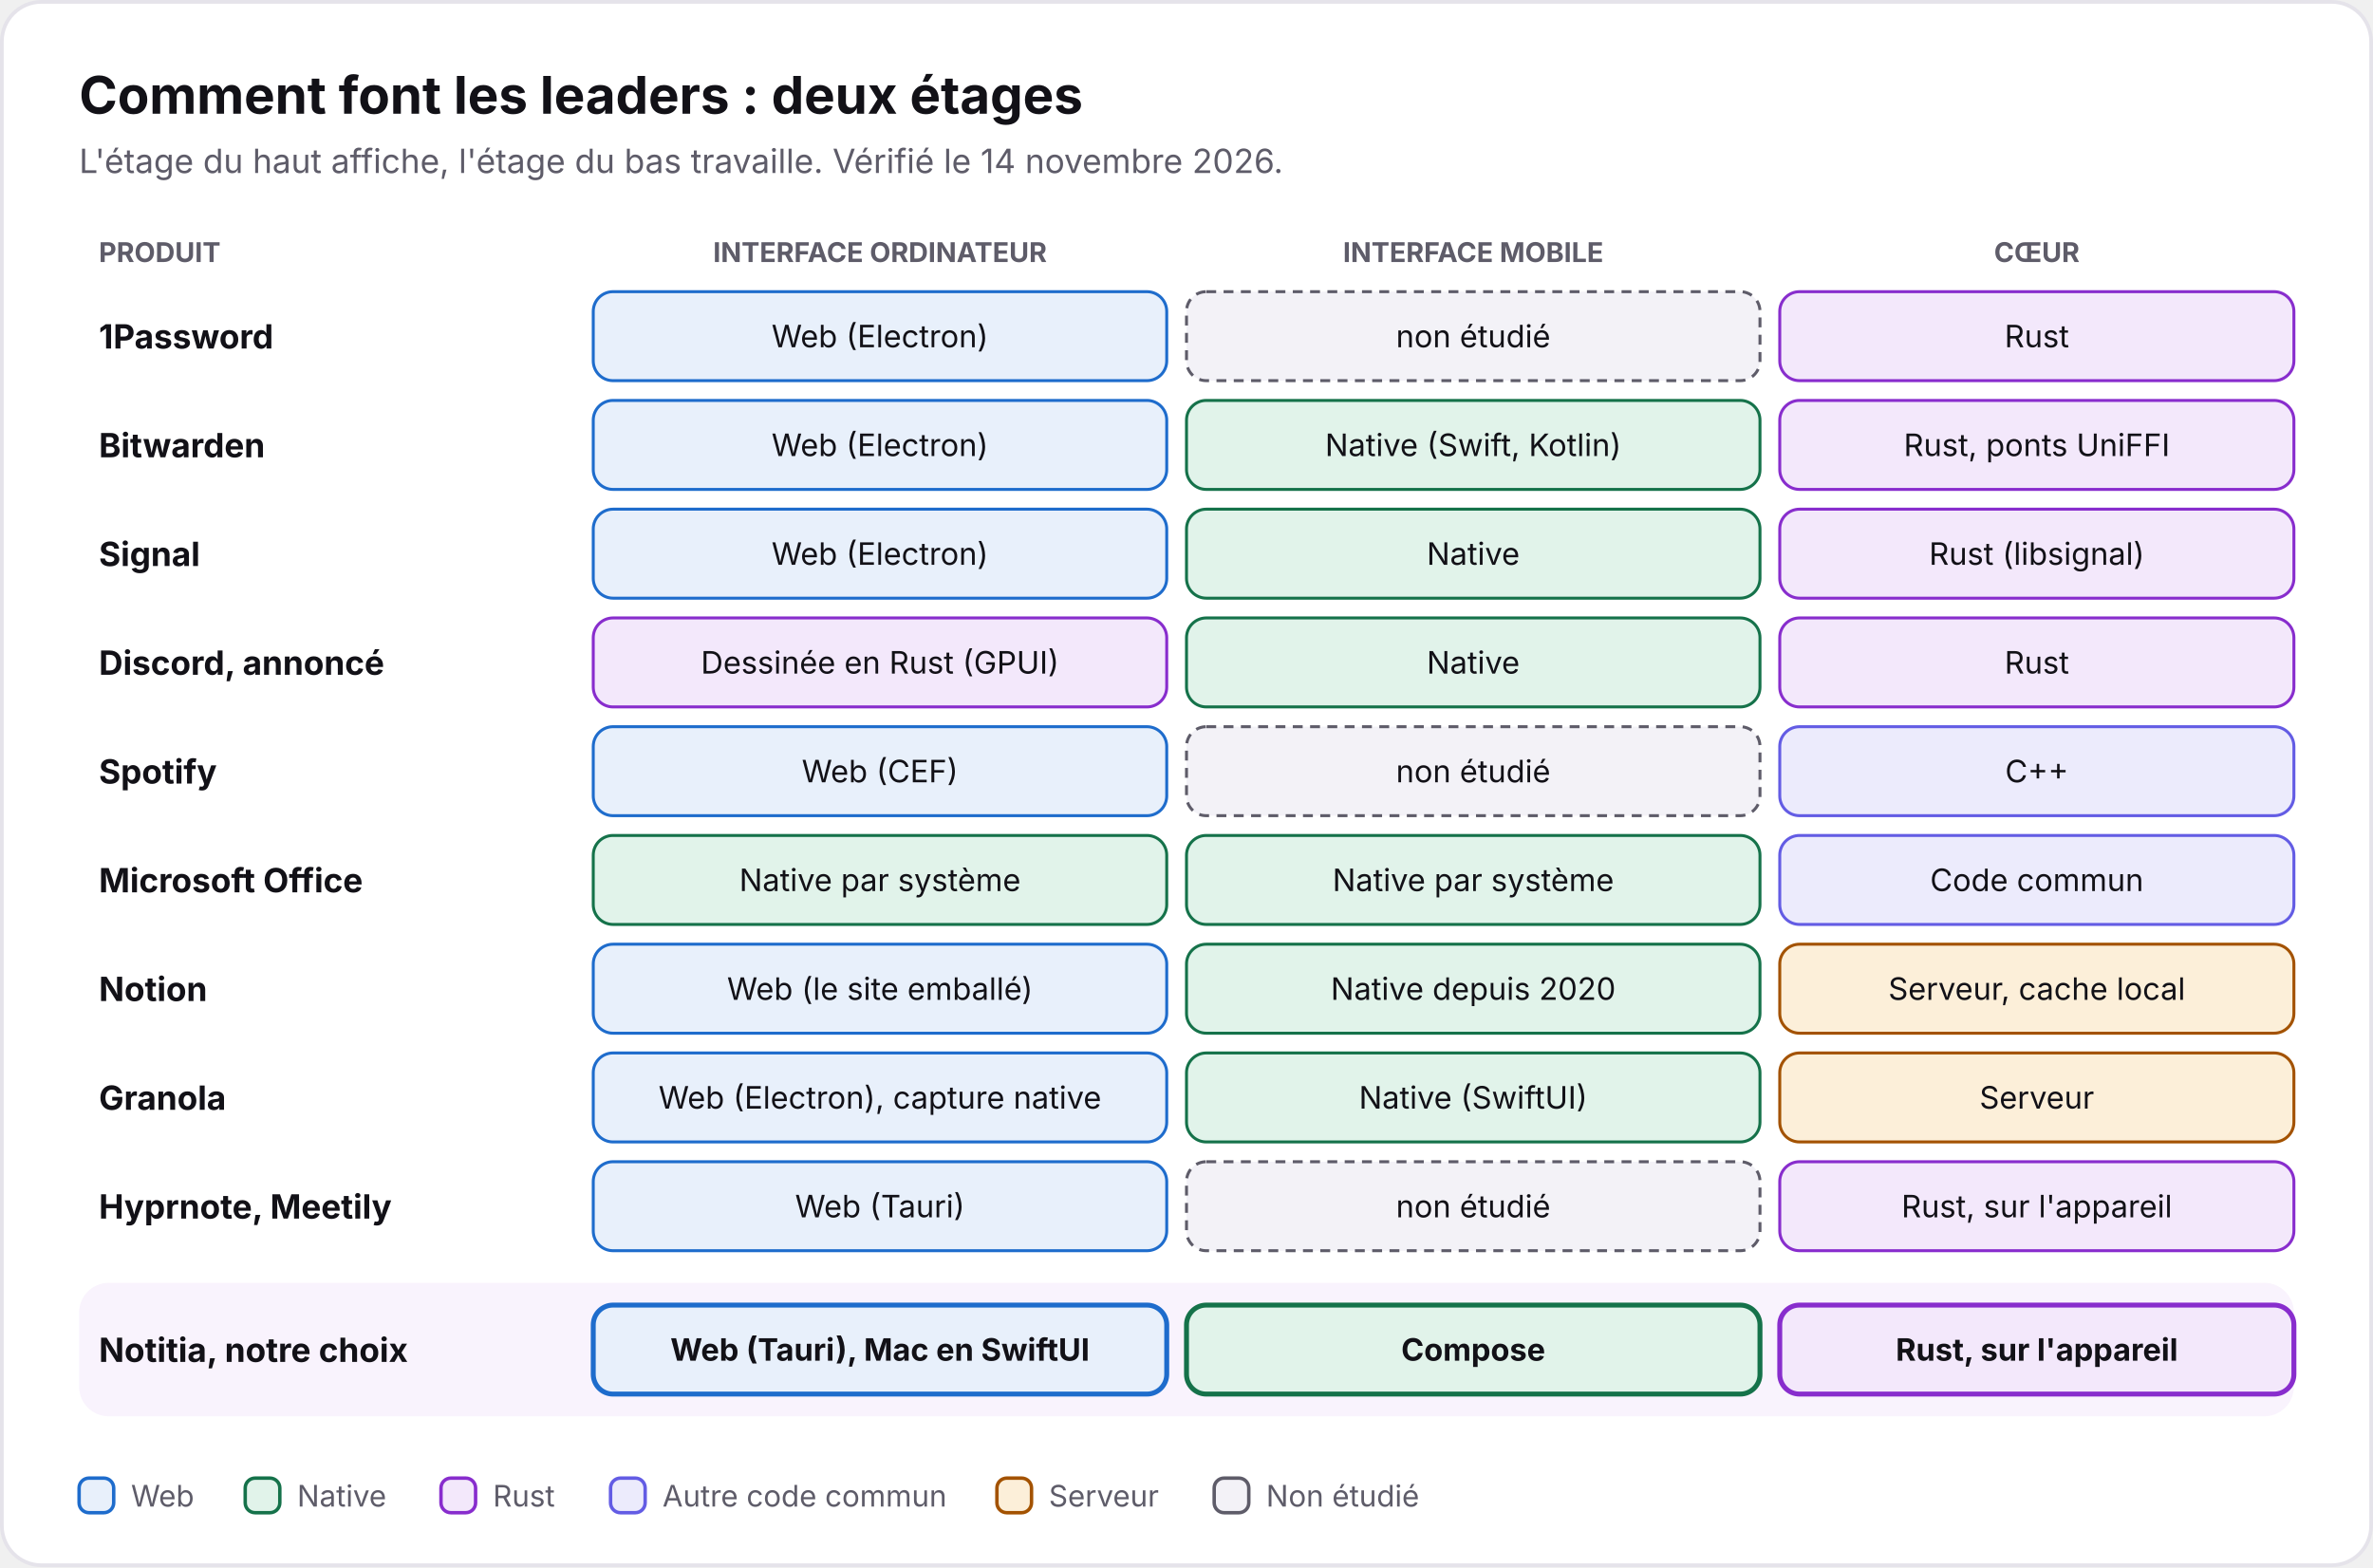
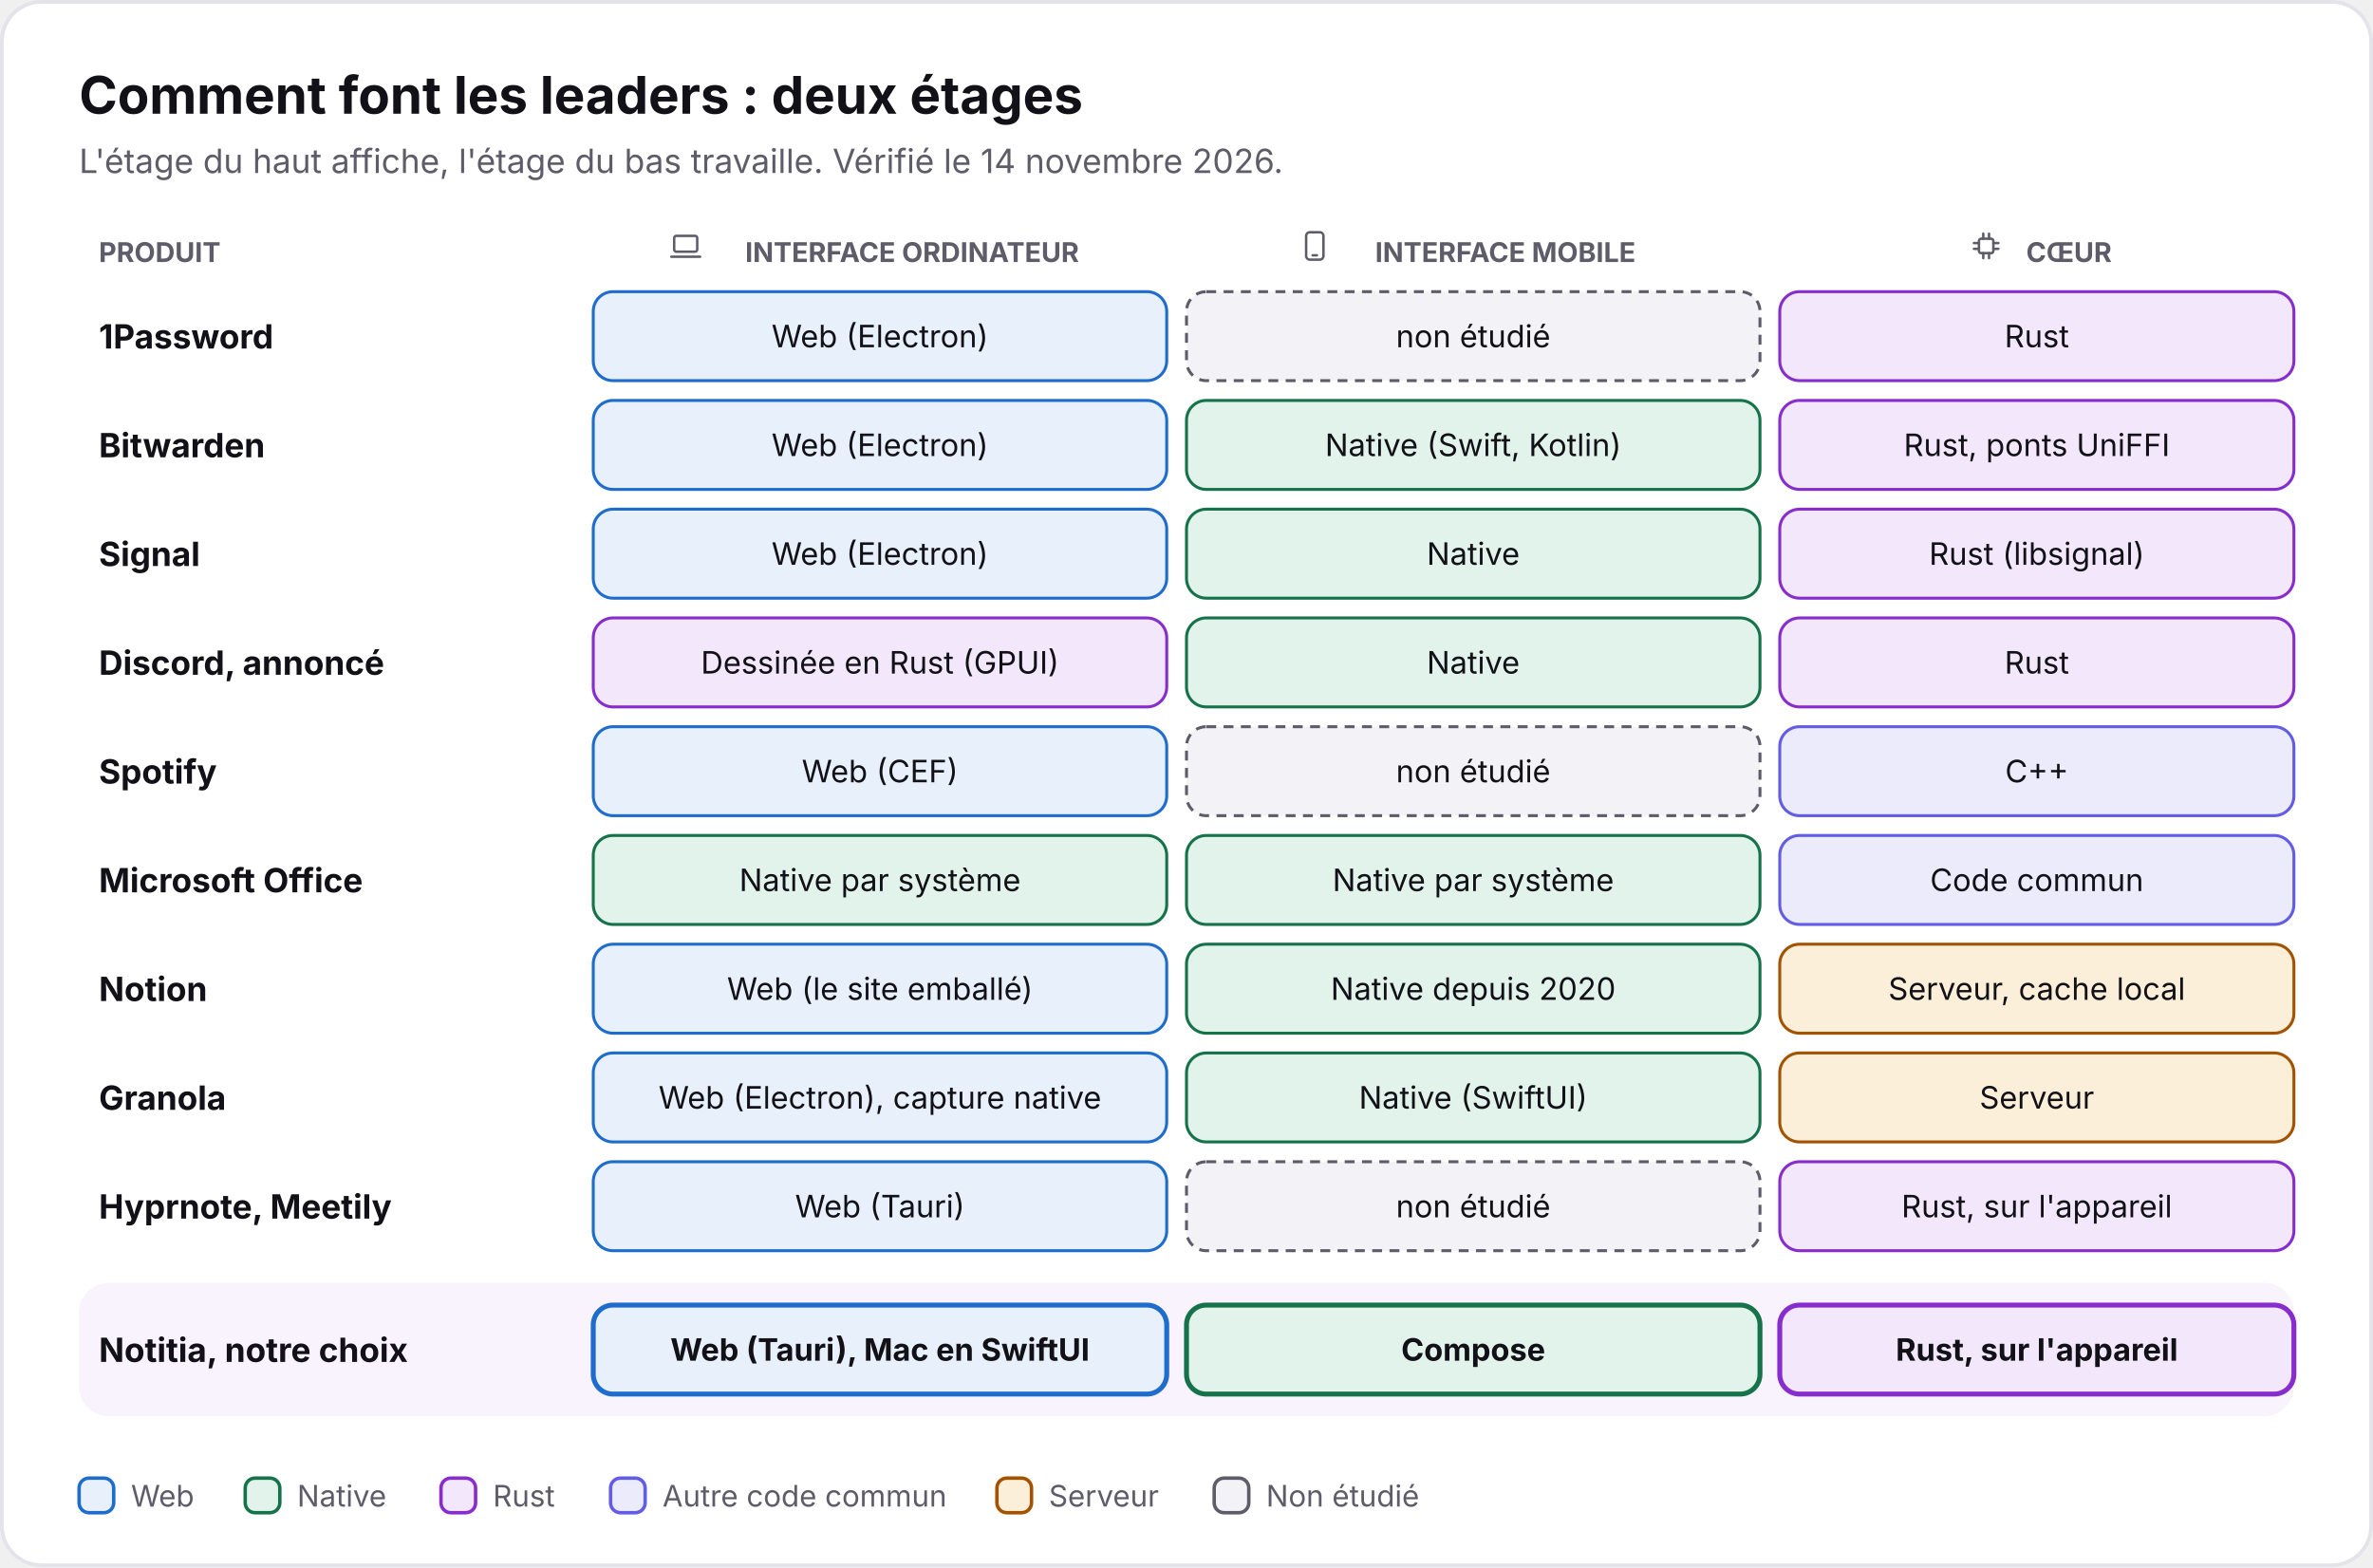
<svg xmlns="http://www.w3.org/2000/svg" viewBox="0 0 960 634" width="960" height="634" role="img" aria-label="Comment font les leaders : deux étages" font-family="'Schibsted Grotesk','Inter','Segoe UI',system-ui,-apple-system,'Helvetica Neue',Arial,sans-serif">
+   <defs>
+     <symbol id="i-ordinateur" viewBox="0 0 24 24" fill="none" stroke="currentColor" stroke-width="1.7" stroke-linecap="round" stroke-linejoin="round">
+       <rect x="4" y="5" width="16" height="11" rx="1.5" />
+       <path d="M2 19.5h20" />
+     </symbol>
+     <symbol id="i-telephone" viewBox="0 0 24 24" fill="none" stroke="currentColor" stroke-width="1.7" stroke-linecap="round" stroke-linejoin="round">
+       <rect x="6" y="2.5" width="12" height="19" rx="2.5" />
+       <path d="M10.5 18.5h3" />
+     </symbol>
+     <symbol id="i-coeur" viewBox="0 0 24 24" fill="none" stroke="currentColor" stroke-width="1.7" stroke-linecap="round" stroke-linejoin="round">
+       <rect x="7" y="7" width="10" height="10" rx="1.5" />
+       <path d="M10 3.5V7M14 3.5V7M10 17v3.5M14 17v3.5M3.5 10H7M3.5 14H7M17 10h3.5M17 14h3.5" />
+     </symbol>
+   </defs>
  <rect x="0.75" y="0.75" width="958.5" height="632.5" rx="16" fill="#FFFFFF" stroke="#E5E3EA" stroke-width="1.5" />
  <text x="32.0" y="46.0" font-size="21" font-weight="700" fill="#121117" text-anchor="start">Comment font les leaders : deux étages</text>
  <text x="32.0" y="70.0" font-size="13.5" font-weight="400" fill="#5E5C69" text-anchor="start">L'étage du haut affiche, l'étage du bas travaille. Vérifié le 14 novembre 2026.</text>
  <text x="40.0" y="106.0" font-size="11" font-weight="700" fill="#5E5C69" text-anchor="start">PRODUIT</text>
-   <text x="356.0" y="106.0" font-size="11" font-weight="700" fill="#5E5C69" text-anchor="middle">INTERFACE ORDINATEUR</text>
-   <text x="596.0" y="106.0" font-size="11" font-weight="700" fill="#5E5C69" text-anchor="middle">INTERFACE MOBILE</text>
-   <text x="824.0" y="106.0" font-size="11" font-weight="700" fill="#5E5C69" text-anchor="middle">CŒUR</text>
+   <text x="369.0" y="106.0" font-size="11" font-weight="700" fill="#5E5C69" text-anchor="middle">INTERFACE ORDINATEUR</text>
+   <text x="609.0" y="106.0" font-size="11" font-weight="700" fill="#5E5C69" text-anchor="middle">INTERFACE MOBILE</text>
+   <text x="837.0" y="106.0" font-size="11" font-weight="700" fill="#5E5C69" text-anchor="middle">CŒUR</text>
  <text x="40.0" y="141.0" font-size="13.5" font-weight="700" fill="#121117" text-anchor="start">1Password</text>
  <rect x="240.0" y="118.0" width="232.0" height="36.0" rx="8" fill="#E8F0FB" stroke="#1E6CCC" stroke-width="1.2" />
  <text x="356.0" y="140.5" font-size="12.5" font-weight="400" fill="#121117" text-anchor="middle">Web (Electron)</text>
  <rect x="480.0" y="118.0" width="232.0" height="36.0" rx="8" fill="#F3F2F7" stroke="#5E5C69" stroke-width="1.2" stroke-dasharray="4 3" />
  <text x="596.0" y="140.5" font-size="12.5" font-weight="400" fill="#121117" text-anchor="middle">non étudié</text>
  <rect x="720.0" y="118.0" width="208.0" height="36.0" rx="8" fill="#F3E8FB" stroke="#882DCD" stroke-width="1.2" />
  <text x="824.0" y="140.5" font-size="12.5" font-weight="400" fill="#121117" text-anchor="middle">Rust</text>
  <text x="40.0" y="185.0" font-size="13.5" font-weight="700" fill="#121117" text-anchor="start">Bitwarden</text>
  <rect x="240.0" y="162.0" width="232.0" height="36.0" rx="8" fill="#E8F0FB" stroke="#1E6CCC" stroke-width="1.2" />
  <text x="356.0" y="184.5" font-size="12.5" font-weight="400" fill="#121117" text-anchor="middle">Web (Electron)</text>
  <rect x="480.0" y="162.0" width="232.0" height="36.0" rx="8" fill="#E1F3EA" stroke="#15724A" stroke-width="1.2" />
  <text x="596.0" y="184.5" font-size="12.5" font-weight="400" fill="#121117" text-anchor="middle">Native (Swift, Kotlin)</text>
  <rect x="720.0" y="162.0" width="208.0" height="36.0" rx="8" fill="#F3E8FB" stroke="#882DCD" stroke-width="1.2" />
  <text x="824.0" y="184.5" font-size="12.5" font-weight="400" fill="#121117" text-anchor="middle">Rust, ponts UniFFI</text>
  <text x="40.0" y="229.0" font-size="13.5" font-weight="700" fill="#121117" text-anchor="start">Signal</text>
  <rect x="240.0" y="206.0" width="232.0" height="36.0" rx="8" fill="#E8F0FB" stroke="#1E6CCC" stroke-width="1.2" />
  <text x="356.0" y="228.5" font-size="12.5" font-weight="400" fill="#121117" text-anchor="middle">Web (Electron)</text>
  <rect x="480.0" y="206.0" width="232.0" height="36.0" rx="8" fill="#E1F3EA" stroke="#15724A" stroke-width="1.2" />
  <text x="596.0" y="228.5" font-size="12.5" font-weight="400" fill="#121117" text-anchor="middle">Native</text>
  <rect x="720.0" y="206.0" width="208.0" height="36.0" rx="8" fill="#F3E8FB" stroke="#882DCD" stroke-width="1.2" />
  <text x="824.0" y="228.5" font-size="12.5" font-weight="400" fill="#121117" text-anchor="middle">Rust (libsignal)</text>
  <text x="40.0" y="273.0" font-size="13.5" font-weight="700" fill="#121117" text-anchor="start">Discord, annoncé</text>
  <rect x="240.0" y="250.0" width="232.0" height="36.0" rx="8" fill="#F3E8FB" stroke="#882DCD" stroke-width="1.2" />
  <text x="356.0" y="272.5" font-size="12.5" font-weight="400" fill="#121117" text-anchor="middle">Dessinée en Rust (GPUI)</text>
  <rect x="480.0" y="250.0" width="232.0" height="36.0" rx="8" fill="#E1F3EA" stroke="#15724A" stroke-width="1.2" />
  <text x="596.0" y="272.5" font-size="12.5" font-weight="400" fill="#121117" text-anchor="middle">Native</text>
  <rect x="720.0" y="250.0" width="208.0" height="36.0" rx="8" fill="#F3E8FB" stroke="#882DCD" stroke-width="1.2" />
  <text x="824.0" y="272.5" font-size="12.5" font-weight="400" fill="#121117" text-anchor="middle">Rust</text>
  <text x="40.0" y="317.0" font-size="13.5" font-weight="700" fill="#121117" text-anchor="start">Spotify</text>
  <rect x="240.0" y="294.0" width="232.0" height="36.0" rx="8" fill="#E8F0FB" stroke="#1E6CCC" stroke-width="1.2" />
  <text x="356.0" y="316.5" font-size="12.5" font-weight="400" fill="#121117" text-anchor="middle">Web (CEF)</text>
  <rect x="480.0" y="294.0" width="232.0" height="36.0" rx="8" fill="#F3F2F7" stroke="#5E5C69" stroke-width="1.2" stroke-dasharray="4 3" />
  <text x="596.0" y="316.5" font-size="12.5" font-weight="400" fill="#121117" text-anchor="middle">non étudié</text>
  <rect x="720.0" y="294.0" width="208.0" height="36.0" rx="8" fill="#ECEBFC" stroke="#635CE4" stroke-width="1.2" />
  <text x="824.0" y="316.5" font-size="12.5" font-weight="400" fill="#121117" text-anchor="middle">C++</text>
  <text x="40.0" y="361.0" font-size="13.5" font-weight="700" fill="#121117" text-anchor="start">Microsoft Office</text>
  <rect x="240.0" y="338.0" width="232.0" height="36.0" rx="8" fill="#E1F3EA" stroke="#15724A" stroke-width="1.2" />
  <text x="356.0" y="360.5" font-size="12.5" font-weight="400" fill="#121117" text-anchor="middle">Native par système</text>
  <rect x="480.0" y="338.0" width="232.0" height="36.0" rx="8" fill="#E1F3EA" stroke="#15724A" stroke-width="1.2" />
  <text x="596.0" y="360.5" font-size="12.5" font-weight="400" fill="#121117" text-anchor="middle">Native par système</text>
  <rect x="720.0" y="338.0" width="208.0" height="36.0" rx="8" fill="#ECEBFC" stroke="#635CE4" stroke-width="1.2" />
  <text x="824.0" y="360.5" font-size="12.5" font-weight="400" fill="#121117" text-anchor="middle">Code commun</text>
  <text x="40.0" y="405.0" font-size="13.5" font-weight="700" fill="#121117" text-anchor="start">Notion</text>
  <rect x="240.0" y="382.0" width="232.0" height="36.0" rx="8" fill="#E8F0FB" stroke="#1E6CCC" stroke-width="1.2" />
  <text x="356.0" y="404.5" font-size="12.5" font-weight="400" fill="#121117" text-anchor="middle">Web (le site emballé)</text>
  <rect x="480.0" y="382.0" width="232.0" height="36.0" rx="8" fill="#E1F3EA" stroke="#15724A" stroke-width="1.2" />
  <text x="596.0" y="404.5" font-size="12.5" font-weight="400" fill="#121117" text-anchor="middle">Native depuis 2020</text>
  <rect x="720.0" y="382.0" width="208.0" height="36.0" rx="8" fill="#FCEFD9" stroke="#A35200" stroke-width="1.2" />
  <text x="824.0" y="404.5" font-size="12.5" font-weight="400" fill="#121117" text-anchor="middle">Serveur, cache local</text>
  <text x="40.0" y="449.0" font-size="13.5" font-weight="700" fill="#121117" text-anchor="start">Granola</text>
  <rect x="240.0" y="426.0" width="232.0" height="36.0" rx="8" fill="#E8F0FB" stroke="#1E6CCC" stroke-width="1.2" />
  <text x="356.0" y="448.5" font-size="12.5" font-weight="400" fill="#121117" text-anchor="middle">Web (Electron), capture native</text>
  <rect x="480.0" y="426.0" width="232.0" height="36.0" rx="8" fill="#E1F3EA" stroke="#15724A" stroke-width="1.2" />
  <text x="596.0" y="448.5" font-size="12.5" font-weight="400" fill="#121117" text-anchor="middle">Native (SwiftUI)</text>
  <rect x="720.0" y="426.0" width="208.0" height="36.0" rx="8" fill="#FCEFD9" stroke="#A35200" stroke-width="1.2" />
  <text x="824.0" y="448.5" font-size="12.5" font-weight="400" fill="#121117" text-anchor="middle">Serveur</text>
  <text x="40.0" y="493.0" font-size="13.5" font-weight="700" fill="#121117" text-anchor="start">Hyprnote, Meetily</text>
  <rect x="240.0" y="470.0" width="232.0" height="36.0" rx="8" fill="#E8F0FB" stroke="#1E6CCC" stroke-width="1.2" />
  <text x="356.0" y="492.5" font-size="12.5" font-weight="400" fill="#121117" text-anchor="middle">Web (Tauri)</text>
  <rect x="480.0" y="470.0" width="232.0" height="36.0" rx="8" fill="#F3F2F7" stroke="#5E5C69" stroke-width="1.2" stroke-dasharray="4 3" />
  <text x="596.0" y="492.5" font-size="12.5" font-weight="400" fill="#121117" text-anchor="middle">non étudié</text>
  <rect x="720.0" y="470.0" width="208.0" height="36.0" rx="8" fill="#F3E8FB" stroke="#882DCD" stroke-width="1.2" />
  <text x="824.0" y="492.5" font-size="12.5" font-weight="400" fill="#121117" text-anchor="middle">Rust, sur l'appareil</text>
  <rect x="32.0" y="519.0" width="896.0" height="54.0" rx="12" fill="#F3E8FB" fill-opacity="0.55" stroke="#882DCD" stroke-width="0" />
  <text x="40.0" y="551.0" font-size="13.5" font-weight="700" fill="#121117" text-anchor="start">Notitia, notre choix</text>
  <rect x="240.0" y="528.0" width="232.0" height="36.0" rx="8" fill="#E8F0FB" stroke="#1E6CCC" stroke-width="2" />
  <text x="356.0" y="550.5" font-size="12.5" font-weight="700" fill="#121117" text-anchor="middle">Web (Tauri), Mac en SwiftUI</text>
  <rect x="480.0" y="528.0" width="232.0" height="36.0" rx="8" fill="#E1F3EA" stroke="#15724A" stroke-width="2" />
  <text x="596.0" y="550.5" font-size="12.5" font-weight="700" fill="#121117" text-anchor="middle">Compose</text>
  <rect x="720.0" y="528.0" width="208.0" height="36.0" rx="8" fill="#F3E8FB" stroke="#882DCD" stroke-width="2" />
  <text x="824.0" y="550.5" font-size="12.5" font-weight="700" fill="#121117" text-anchor="middle">Rust, sur l'appareil</text>
  <rect x="32.0" y="598.0" width="14.0" height="14.0" rx="4" fill="#E8F0FB" stroke="#1E6CCC" stroke-width="1.4" />
  <text x="53.0" y="609.5" font-size="12" font-weight="400" fill="#5E5C69" text-anchor="start">Web</text>
  <rect x="99.2" y="598.0" width="14.0" height="14.0" rx="4" fill="#E1F3EA" stroke="#15724A" stroke-width="1.4" />
  <text x="120.2" y="609.5" font-size="12" font-weight="400" fill="#5E5C69" text-anchor="start">Native</text>
  <rect x="178.4" y="598.0" width="14.0" height="14.0" rx="4" fill="#F3E8FB" stroke="#882DCD" stroke-width="1.4" />
  <text x="199.4" y="609.5" font-size="12" font-weight="400" fill="#5E5C69" text-anchor="start">Rust</text>
  <rect x="247.0" y="598.0" width="14.0" height="14.0" rx="4" fill="#ECEBFC" stroke="#635CE4" stroke-width="1.4" />
  <text x="268.0" y="609.5" font-size="12" font-weight="400" fill="#5E5C69" text-anchor="start">Autre code commun</text>
  <rect x="403.3" y="598.0" width="14.0" height="14.0" rx="4" fill="#FCEFD9" stroke="#A35200" stroke-width="1.4" />
  <text x="424.3" y="609.5" font-size="12" font-weight="400" fill="#5E5C69" text-anchor="start">Serveur</text>
  <rect x="491.2" y="598.0" width="14.0" height="14.0" rx="4" fill="#F3F2F7" stroke="#5E5C69" stroke-width="1.4" />
  <text x="512.2" y="609.5" font-size="12" font-weight="400" fill="#5E5C69" text-anchor="start">Non étudié</text>
+   <use href="#i-ordinateur" x="270.4" y="92.5" width="14" height="14" color="#5E5C69" />
+   <use href="#i-telephone" x="524.9" y="92.5" width="14" height="14" color="#5E5C69" />
+   <use href="#i-coeur" x="796.5" y="92.5" width="14" height="14" color="#5E5C69" />
</svg>
